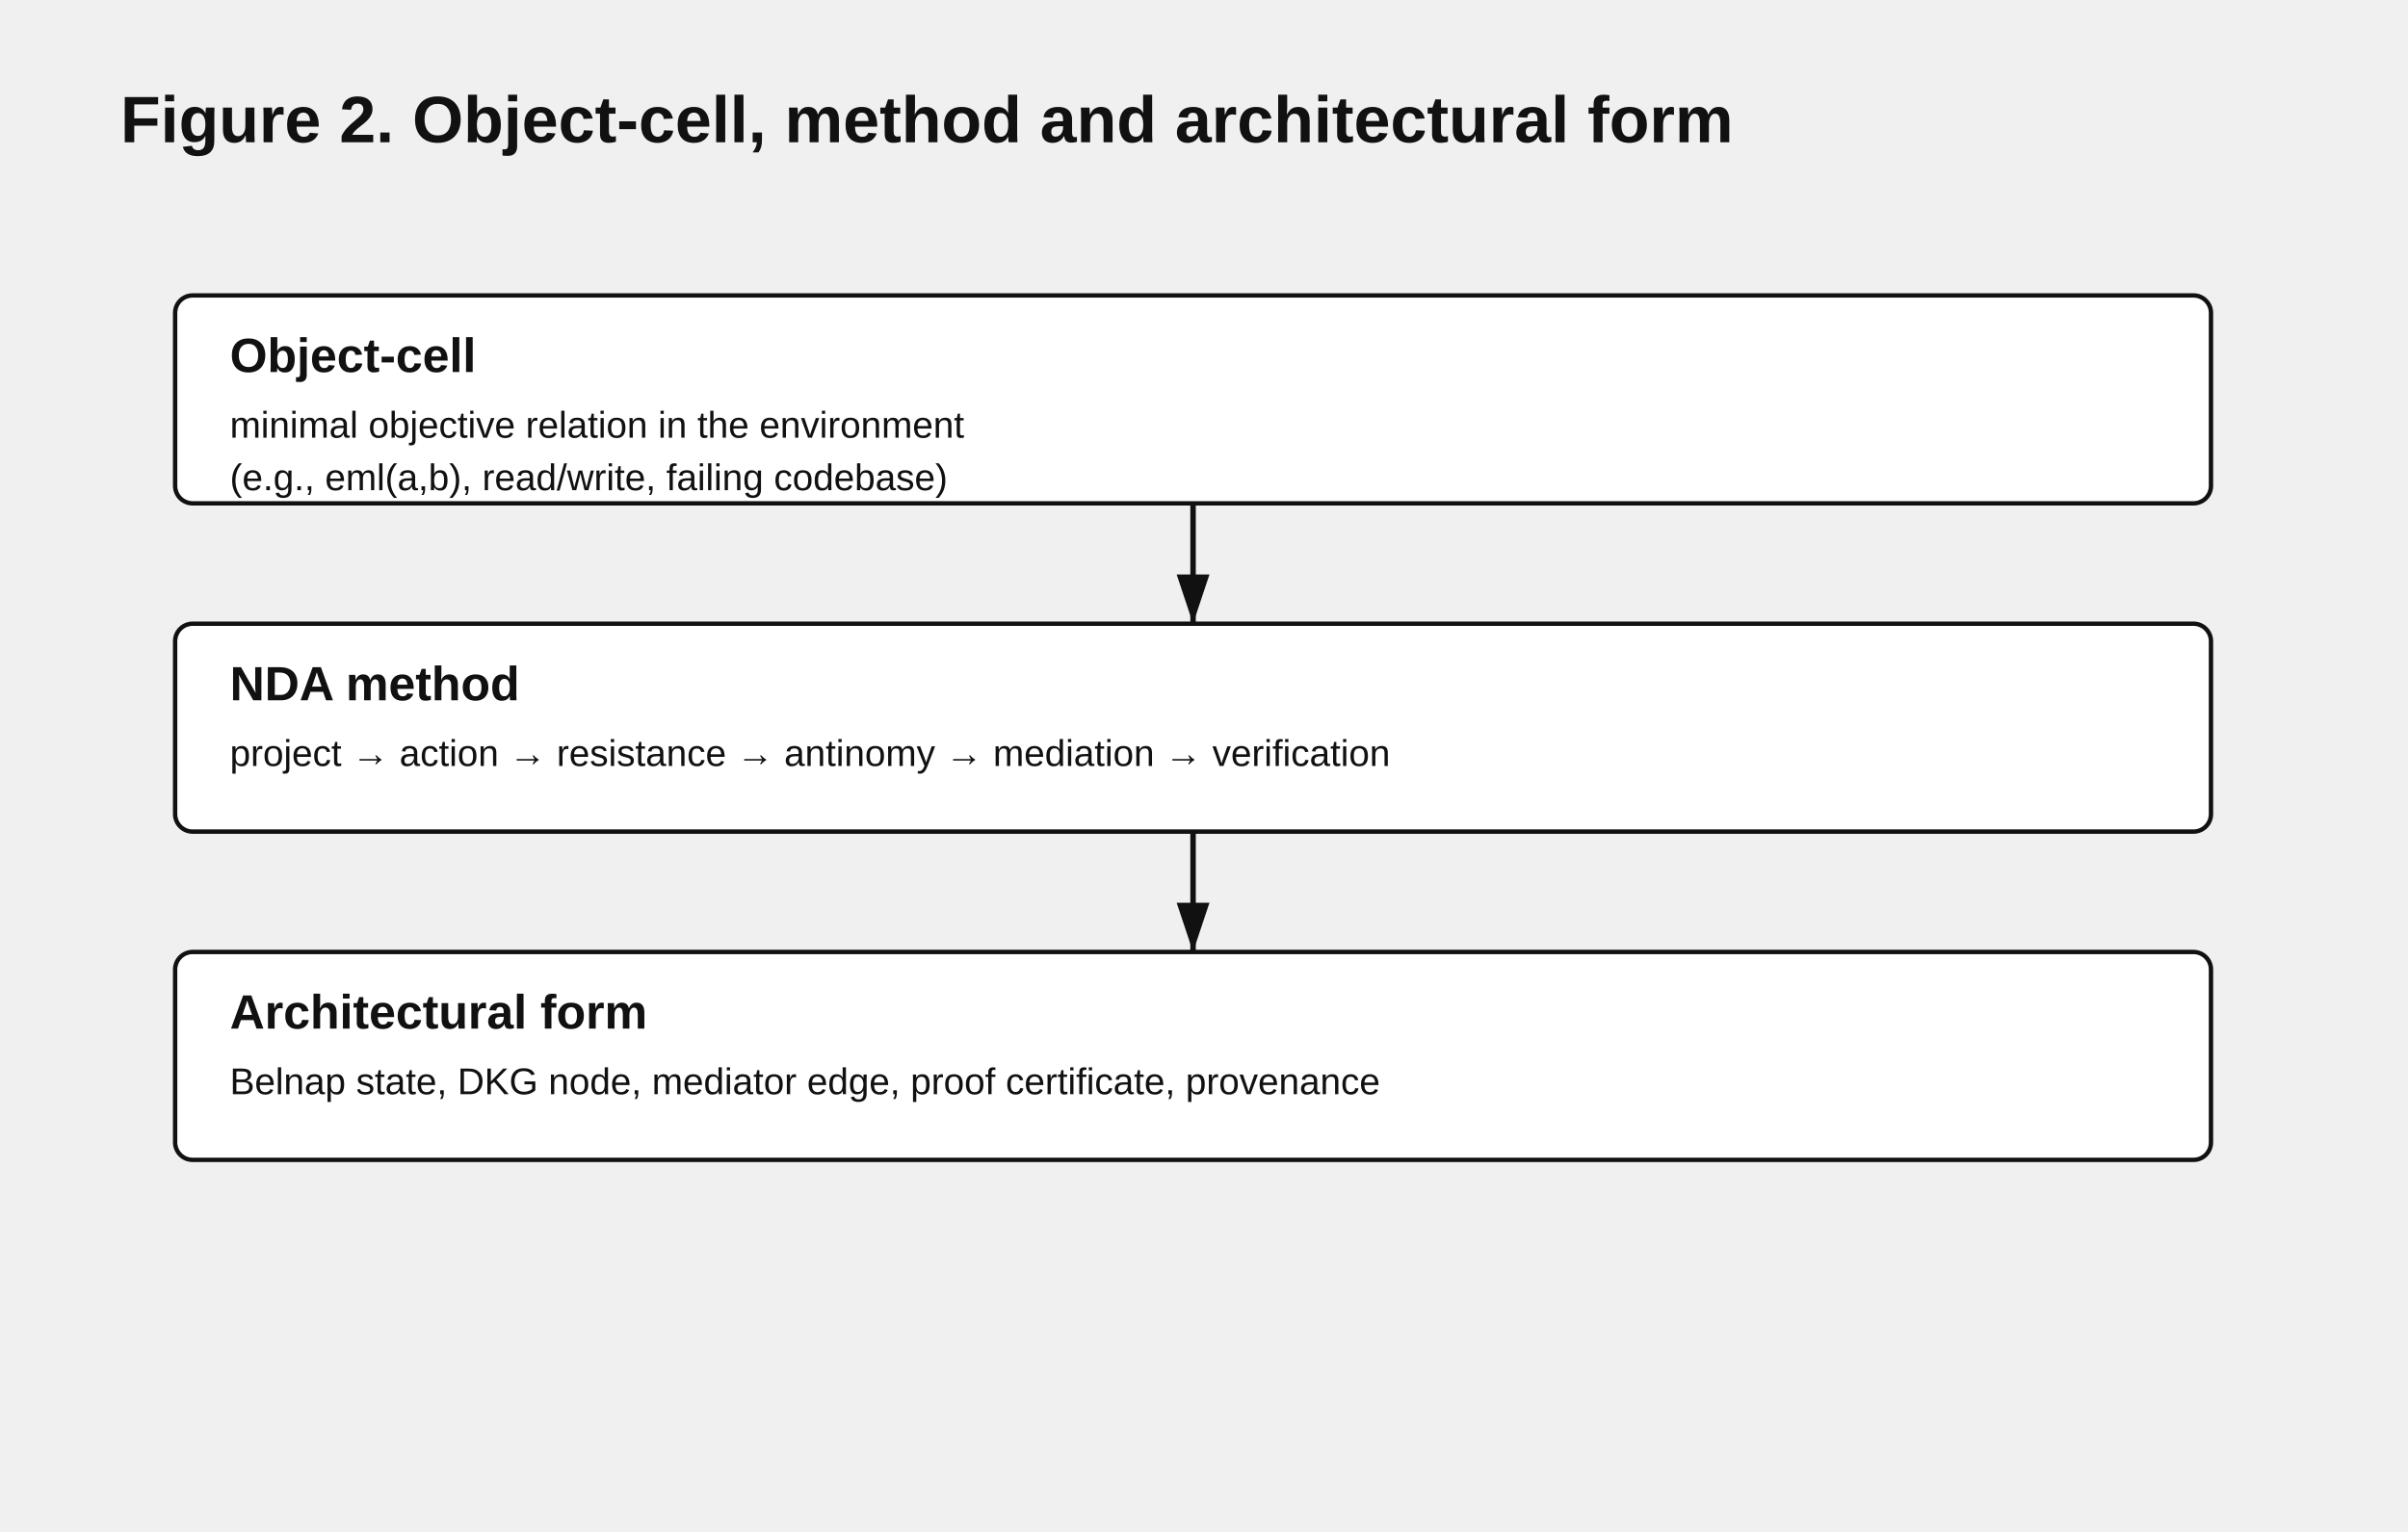
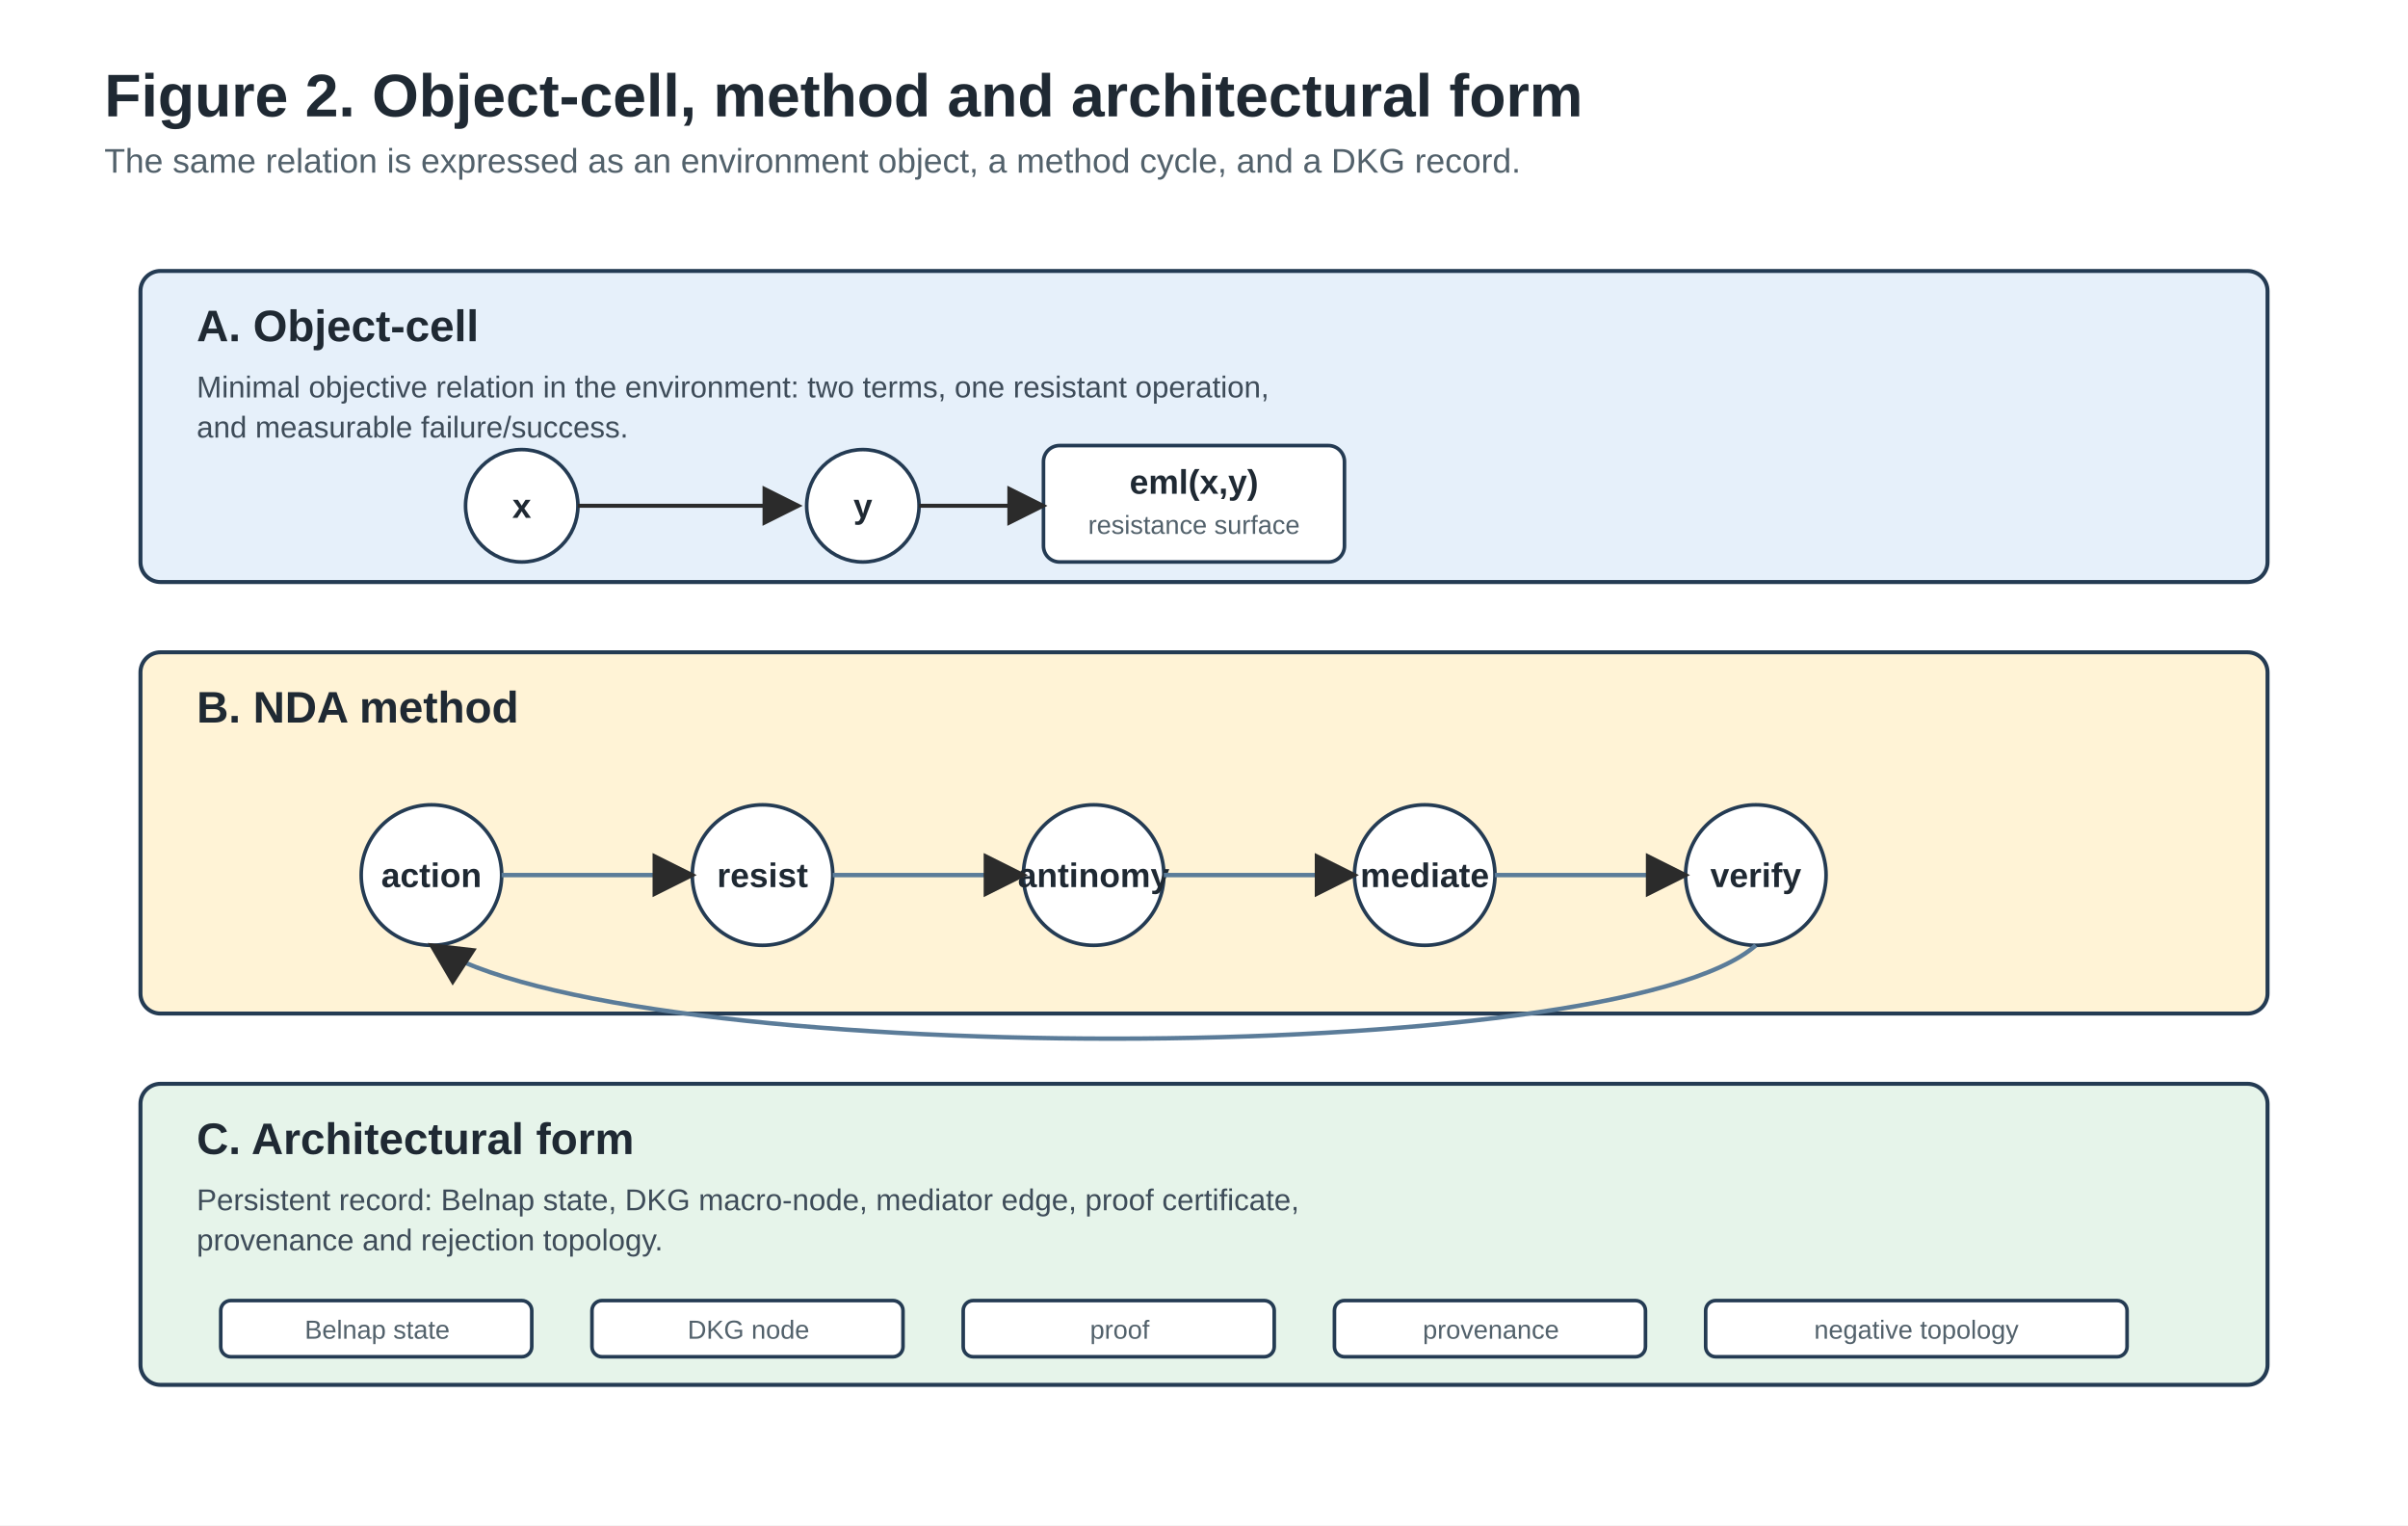
- <svg xmlns="http://www.w3.org/2000/svg" width="1100" height="700" viewBox="0 0 1100 700">
-   <style>
- text { font-family: Arial, Helvetica, sans-serif; font-size: 22px; fill: #111; }
- .title { font-size: 30px; font-weight: 700; }
- .small { font-size: 17px; }
- .tiny { font-size: 14px; }
- .box { fill: #fff; stroke: #111; stroke-width: 2; }
- .arrow { stroke: #111; stroke-width: 2.5; fill: none; marker-end: url(#arrow); }
- .bar { fill: #fff; stroke: #111; stroke-width: 2; }
- .axis { stroke: #111; stroke-width: 2; }
- </style>
+ <svg xmlns="http://www.w3.org/2000/svg" width="1200" height="760" viewBox="0 0 1200 760" role="img" aria-labelledby="title desc">
  <defs>
-     <marker id="arrow" markerWidth="10" markerHeight="10" refX="9" refY="3" orient="auto" markerUnits="strokeWidth">
-       <path d="M0,0 L0,6 L9,3 z" fill="#111" />
+     <marker id="arrow" markerWidth="12" markerHeight="12" refX="10" refY="6" orient="auto" markerUnits="strokeWidth">
+       <path d="M1,1 L11,6 L1,11 Z" fill="#2b2b2b" />
    </marker>
+     <style>
+       text { font-family: Arial, Helvetica, sans-serif; fill: #1f2933; }
+       .title { font-size: 30px; font-weight: 700; }
+       .subtitle { font-size: 17px; fill: #52616b; }
+       .panel-title { font-size: 22px; font-weight: 700; }
+       .label { font-size: 17px; font-weight: 700; }
+       .small { font-size: 15px; fill: #3e4c59; }
+       .tiny { font-size: 13px; fill: #52616b; }
+       .panel { fill: #ffffff; stroke: #243b53; stroke-width: 2; rx: 10; }
+       .band1 { fill: #e6f0fa; }
+       .band2 { fill: #fff3d6; }
+       .band3 { fill: #e6f4ea; }
+       .node { fill: #ffffff; stroke: #243b53; stroke-width: 1.8; }
+       .edge { stroke: #2b2b2b; stroke-width: 2; fill: none; marker-end: url(#arrow); }
+       .cycle { stroke: #5b7c99; stroke-width: 2.2; fill: none; marker-end: url(#arrow); }
+     </style>
  </defs>
-   <text x="55" y="65" class="title">Figure 2. Object-cell, method and architectural form</text>
-   <rect class="box" x="80" y="135" width="930" height="95" rx="8" />
-   <text x="105" y="170" font-weight="700">Object-cell</text>
-   <text x="105" y="200" class="small">minimal objective relation in the environment</text>
-   <text x="105" y="224" class="small">(e.g., eml(a,b), read/write, failing codebase)</text>
-   <rect class="box" x="80" y="285" width="930" height="95" rx="8" />
-   <text x="105" y="320" font-weight="700">NDA method</text>
-   <text x="105" y="350" class="small">project → action → resistance → antinomy → mediation → verification</text>
-   <rect class="box" x="80" y="435" width="930" height="95" rx="8" />
-   <text x="105" y="470" font-weight="700">Architectural form</text>
-   <text x="105" y="500" class="small">Belnap state, DKG node, mediator edge, proof certificate, provenance</text>
-   <path class="arrow" d="M545,230 L545,285" />
-   <path class="arrow" d="M545,380 L545,435" />
+   <rect x="0" y="0" width="1200" height="760" fill="#ffffff" />
+   <text x="52" y="58" class="title">Figure 2. Object-cell, method and architectural form</text>
+   <text x="52" y="86" class="subtitle">The same relation is expressed as an environment object, a method cycle, and a DKG record.</text>
+   <rect class="panel band1" x="70" y="135" width="1060" height="155" rx="10" />
+   <text class="panel-title" x="98" y="170">A. Object-cell</text>
+   <text class="small" x="98" y="198">
+     <tspan x="98" dy="0">Minimal objective relation in the environment: two terms, one resistant operation,</tspan>
+     <tspan x="98" dy="20">and measurable failure/success.</tspan>
+   </text>
+   <circle class="node" cx="260" cy="252" r="28" />
+   <text class="label" x="260" y="258" text-anchor="middle">x</text>
+   <circle class="node" cx="430" cy="252" r="28" />
+   <text class="label" x="430" y="258" text-anchor="middle">y</text>
+   <path class="edge" d="M288,252 H398" />
+   <rect class="node" x="520" y="222" width="150" height="58" rx="8" />
+   <text class="label" x="595" y="246" text-anchor="middle">eml(x,y)</text>
+   <text class="tiny" x="595" y="266" text-anchor="middle">resistance surface</text>
+   <path class="edge" d="M458,252 H520" />
+   <rect class="panel band2" x="70" y="325" width="1060" height="180" rx="10" />
+   <text class="panel-title" x="98" y="360">B. NDA method</text>
+   <g transform="translate(215 398)">
+     <circle class="node" cx="0" cy="38" r="35" />
+     <text class="label" x="0" y="44" text-anchor="middle">action</text>
+     <circle class="node" cx="165" cy="38" r="35" />
+     <text class="label" x="165" y="44" text-anchor="middle">resist</text>
+     <circle class="node" cx="330" cy="38" r="35" />
+     <text class="label" x="330" y="44" text-anchor="middle">antinomy</text>
+     <circle class="node" cx="495" cy="38" r="35" />
+     <text class="label" x="495" y="44" text-anchor="middle">mediate</text>
+     <circle class="node" cx="660" cy="38" r="35" />
+     <text class="label" x="660" y="44" text-anchor="middle">verify</text>
+     <path class="cycle" d="M35,38 H130" />
+     <path class="cycle" d="M200,38 H295" />
+     <path class="cycle" d="M365,38 H460" />
+     <path class="cycle" d="M530,38 H625" />
+     <path class="cycle" d="M660,73 C590,135 95,135 0,73" />
+   </g>
+   <rect class="panel band3" x="70" y="540" width="1060" height="150" rx="10" />
+   <text class="panel-title" x="98" y="575">C. Architectural form</text>
+   <text class="small" x="98" y="603">
+     <tspan x="98" dy="0">Persistent record: Belnap state, DKG macro-node, mediator edge, proof certificate,</tspan>
+     <tspan x="98" dy="20">provenance and rejection topology.</tspan>
+   </text>
+   <rect class="node" x="110" y="648" width="155" height="28" rx="5" />
+   <text class="tiny" x="188" y="667" text-anchor="middle">Belnap state</text>
+   <rect class="node" x="295" y="648" width="155" height="28" rx="5" />
+   <text class="tiny" x="373" y="667" text-anchor="middle">DKG node</text>
+   <rect class="node" x="480" y="648" width="155" height="28" rx="5" />
+   <text class="tiny" x="558" y="667" text-anchor="middle">proof</text>
+   <rect class="node" x="665" y="648" width="155" height="28" rx="5" />
+   <text class="tiny" x="743" y="667" text-anchor="middle">provenance</text>
+   <rect class="node" x="850" y="648" width="210" height="28" rx="5" />
+   <text class="tiny" x="955" y="667" text-anchor="middle">negative topology</text>
</svg>
